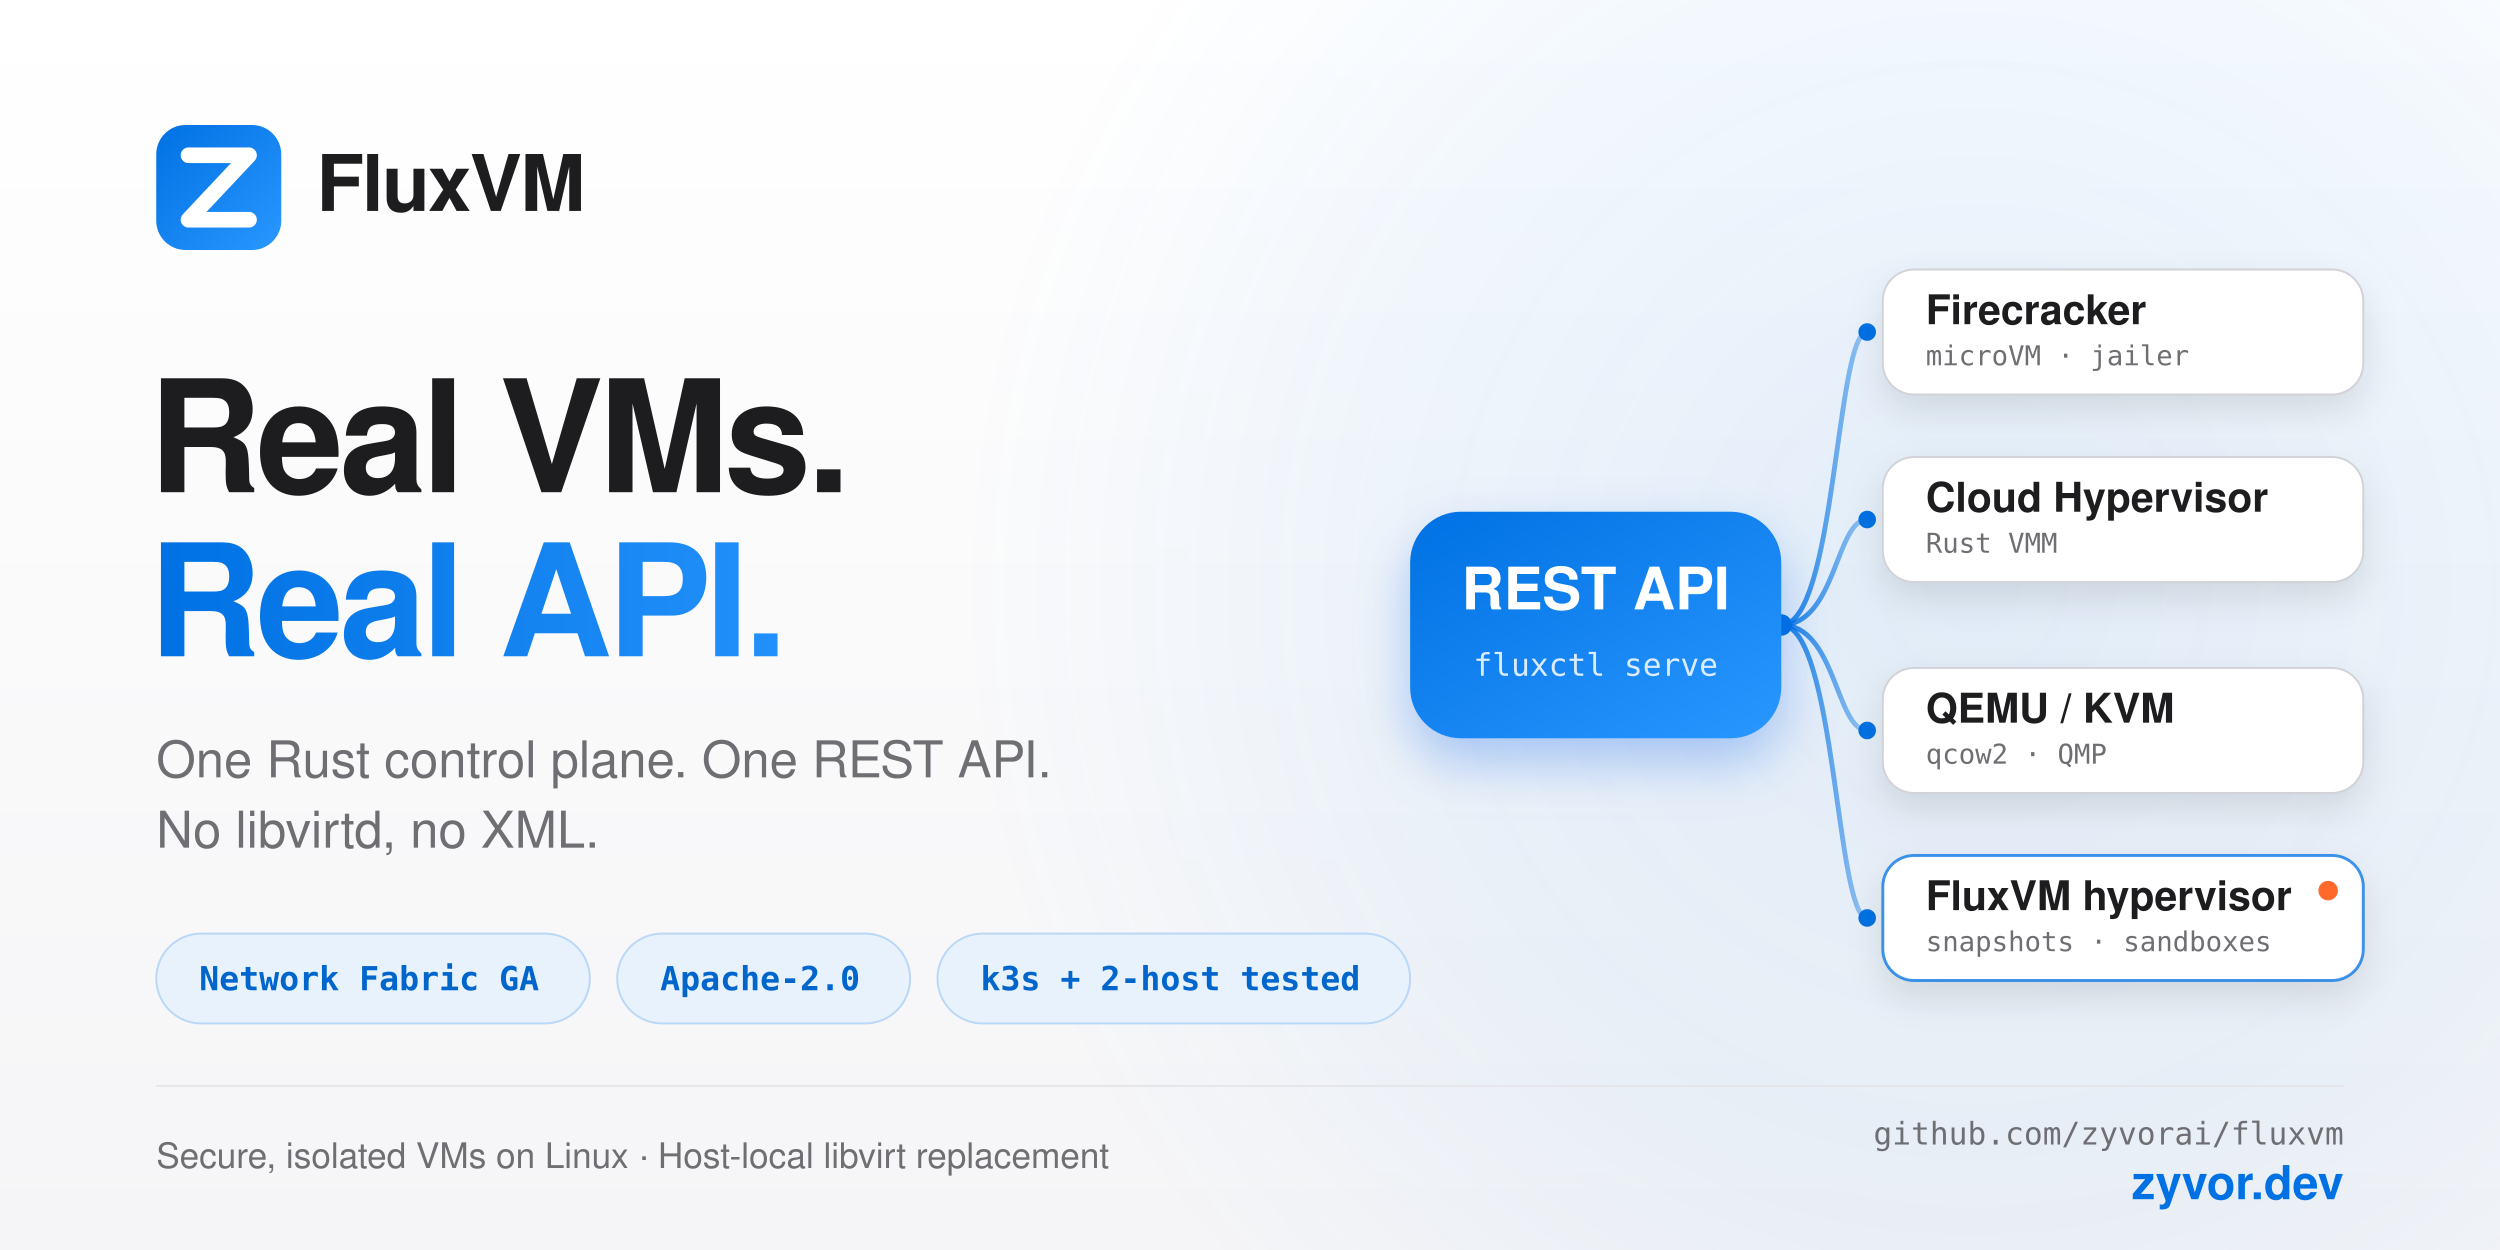
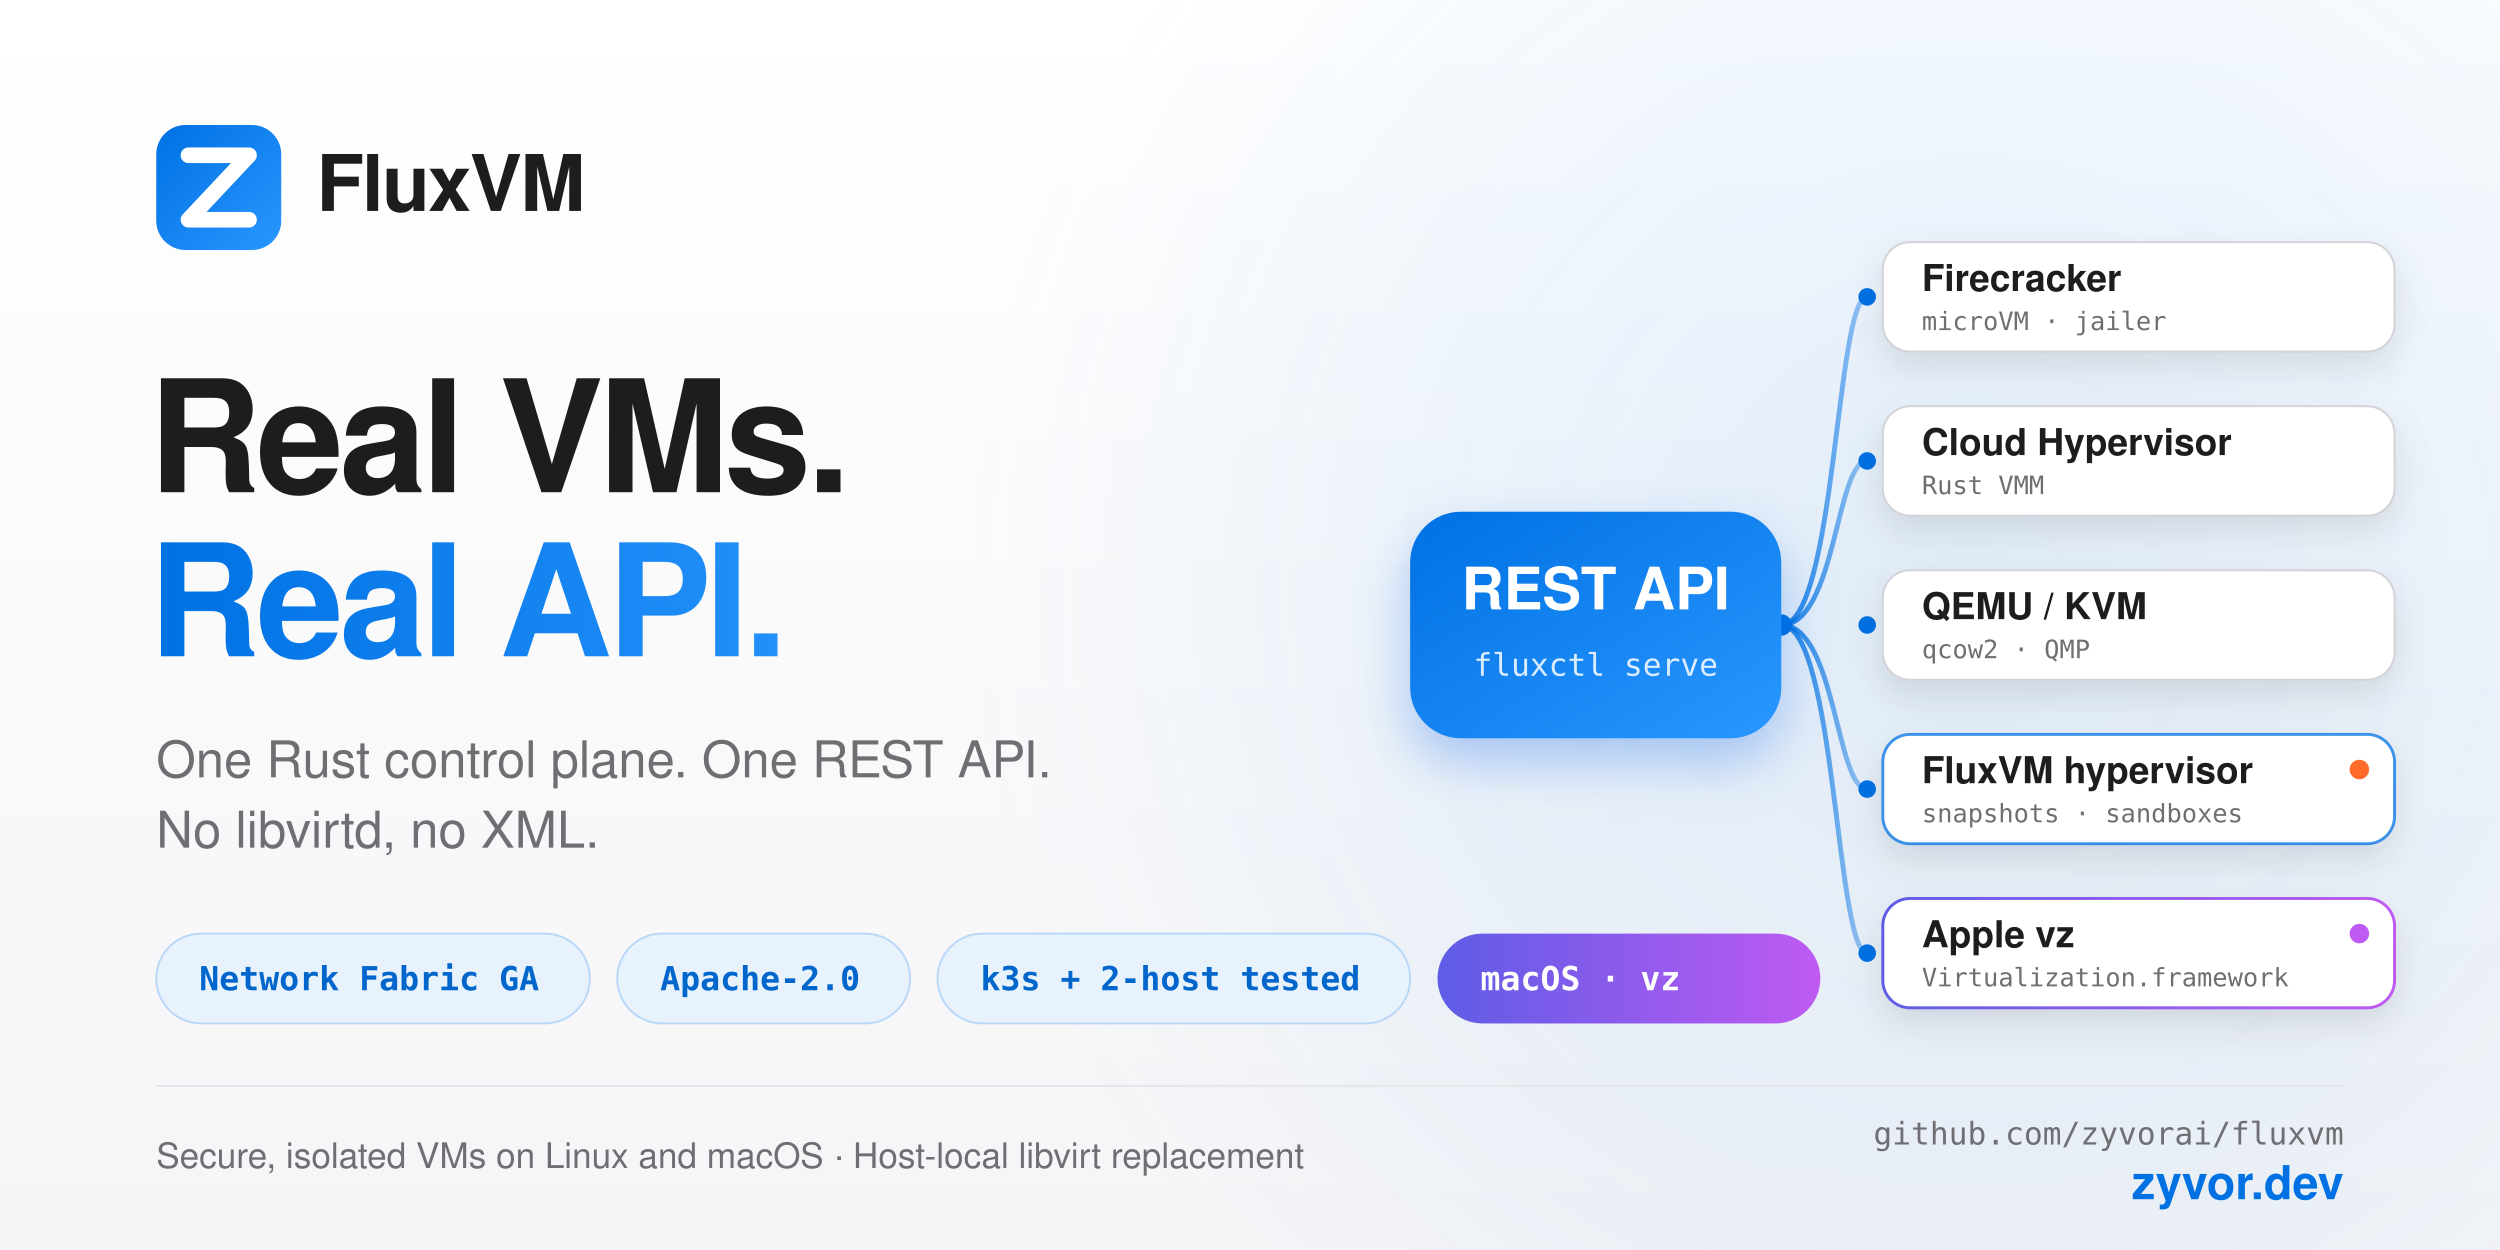
- <svg xmlns="http://www.w3.org/2000/svg" width="1280" height="640" viewBox="0 0 1280 640" role="img" aria-label="FluxVM — Real VMs. Real API. One Rust control plane and one REST API for Firecracker, Cloud Hypervisor, QEMU/KVM and the FluxVM hypervisor. No libvirtd, no XML.">
+ <svg xmlns="http://www.w3.org/2000/svg" width="1280" height="640" viewBox="0 0 1280 640" role="img" aria-label="FluxVM — Real VMs. Real API. One Rust control plane and one REST API for Firecracker, Cloud Hypervisor, QEMU/KVM, the FluxVM hypervisor and Apple Virtualization.framework (vz) on a Mac. No libvirtd, no XML.">
  <defs>
    <linearGradient id="bg" x1="0" y1="0" x2="0" y2="640" gradientUnits="userSpaceOnUse">
      <stop offset="0" stop-color="#ffffff" />
      <stop offset="1" stop-color="#f5f5f7" />
    </linearGradient>
    <radialGradient id="wash" cx="1010" cy="300" r="520" gradientUnits="userSpaceOnUse">
      <stop offset="0" stop-color="#0071e3" stop-opacity="0.10" />
      <stop offset="0.6" stop-color="#0071e3" stop-opacity="0.05" />
      <stop offset="1" stop-color="#0071e3" stop-opacity="0" />
    </radialGradient>
    <linearGradient id="blue" x1="0" y1="0" x2="1" y2="1">
      <stop offset="0" stop-color="#0071e3" />
      <stop offset="1" stop-color="#2997ff" />
    </linearGradient>
    <linearGradient id="blueText" x1="78" y1="0" x2="470" y2="0" gradientUnits="userSpaceOnUse">
      <stop offset="0" stop-color="#0071e3" />
      <stop offset="1" stop-color="#2997ff" />
    </linearGradient>
    <linearGradient id="wire" x1="0" y1="0" x2="1" y2="0">
      <stop offset="0" stop-color="#0071e3" stop-opacity="0.9" />
      <stop offset="1" stop-color="#0071e3" stop-opacity="0.35" />
+     </linearGradient>
+     <linearGradient id="mac" x1="0" y1="0" x2="1" y2="0">
+       <stop offset="0" stop-color="#5e5ce6" />
+       <stop offset="1" stop-color="#bf5af2" />
    </linearGradient>
    <filter id="shadow" x="-20%" y="-30%" width="140%" height="180%" color-interpolation-filters="sRGB">
      <feGaussianBlur in="SourceAlpha" stdDeviation="9" />
      <feOffset dy="8" result="b" />
      <feColorMatrix in="b" type="matrix" values="0 0 0 0 0  0 0 0 0 0  0 0 0 0 0  0 0 0 0.10 0" result="s" />
      <feMerge>
        <feMergeNode in="s" />
        <feMergeNode in="SourceGraphic" />
      </feMerge>
    </filter>
    <filter id="glow" x="-30%" y="-40%" width="160%" height="200%" color-interpolation-filters="sRGB">
      <feGaussianBlur in="SourceAlpha" stdDeviation="14" />
      <feOffset dy="12" result="b" />
      <feColorMatrix in="b" type="matrix" values="0 0 0 0 0.0  0 0 0 0 0.35  0 0 0 0 0.9  0 0 0 0.30 0" result="s" />
      <feMerge>
        <feMergeNode in="s" />
        <feMergeNode in="SourceGraphic" />
      </feMerge>
    </filter>
  </defs>
  <rect width="1280" height="640" fill="url(#bg)" />
  <rect width="1280" height="640" fill="url(#wash)" />
  <rect x="80" y="64" width="64" height="64" rx="15" fill="url(#blue)" />
  <path d="M96.5 79.5 127.5 79.5 96.5 112.5 127.5 112.5" fill="none" stroke="#ffffff" stroke-width="8" stroke-linecap="round" stroke-linejoin="round" />
  <text x="162" y="108" font-family="'Helvetica Neue',Helvetica,Arial,sans-serif" font-size="40" font-weight="700" fill="#1d1d1f" letter-spacing="-0.8">FluxVM</text>
  <text font-family="'Helvetica Neue',Helvetica,Arial,sans-serif" font-size="80" font-weight="700" letter-spacing="-2.4">
    <tspan x="76" y="252" fill="#1d1d1f">Real VMs.</tspan>
    <tspan x="76" y="336" fill="url(#blueText)">Real API.</tspan>
  </text>
  <g font-family="'Helvetica Neue',Helvetica,Arial,sans-serif" font-size="26" fill="#6e6e73">
    <text x="80" y="398">One Rust control plane. One REST API.</text>
    <text x="80" y="434">No libvirtd, no XML.</text>
  </g>
  <g font-family="'Menlo','JetBrains Mono',monospace" font-size="17" font-weight="700" fill="#0066cc">
    <rect x="80" y="478" width="222" height="46" rx="23" fill="#e8f2fd" stroke="#b9d7f7" />
    <text x="102" y="507">Network Fabric GA</text>
    <rect x="316" y="478" width="150" height="46" rx="23" fill="#e8f2fd" stroke="#b9d7f7" />
    <text x="338" y="507">Apache-2.0</text>
    <rect x="480" y="478" width="242" height="46" rx="23" fill="#e8f2fd" stroke="#b9d7f7" />
    <text x="502" y="507">k3s + 2-host tested</text>
+     <rect x="736" y="478" width="196" height="46" rx="23" fill="url(#mac)" />
+     <text x="758" y="507" fill="#ffffff">macOS · vz</text>
  </g>
  <g>
    <g fill="none" stroke="url(#wire)" stroke-width="2.5" stroke-linecap="round">
-       <path d="M912 320 C 940 320, 940 170, 956 170" />
-       <path d="M912 320 C 940 320, 940 266, 956 266" />
-       <path d="M912 320 C 940 320, 940 374, 956 374" />
-       <path d="M912 320 C 940 320, 940 470, 956 470" />
+       <path d="M912 320 C 940 320, 940 152, 956 152" />
+       <path d="M912 320 C 940 320, 940 236, 956 236" />
+       <path d="M912 320 C 940 320, 940 320, 956 320" />
+       <path d="M912 320 C 940 320, 940 404, 956 404" />
+       <path d="M912 320 C 940 320, 940 488, 956 488" />
    </g>
    <g fill="#0071e3">
      <circle cx="912" cy="320" r="5.5" />
-       <circle cx="956" cy="170" r="4.5" />
-       <circle cx="956" cy="266" r="4.5" />
-       <circle cx="956" cy="374" r="4.5" />
-       <circle cx="956" cy="470" r="4.5" />
+       <circle cx="956" cy="152" r="4.5" />
+       <circle cx="956" cy="236" r="4.5" />
+       <circle cx="956" cy="320" r="4.5" />
+       <circle cx="956" cy="404" r="4.5" />
+       <circle cx="956" cy="488" r="4.5" />
    </g>
    <rect x="722" y="262" width="190" height="116" rx="26" fill="url(#blue)" filter="url(#glow)" />
    <text x="817" y="312" text-anchor="middle" font-family="'Helvetica Neue',Helvetica,Arial,sans-serif" font-size="30" font-weight="700" fill="#ffffff">REST API</text>
    <text x="817" y="346" text-anchor="middle" font-family="'Menlo','JetBrains Mono',monospace" font-size="16" fill="#dcecff">fluxctl serve</text>
    <g font-family="'Helvetica Neue',Helvetica,Arial,sans-serif">
-       <rect x="964" y="138" width="246" height="64" rx="16" fill="#ffffff" stroke="#d2d2d7" filter="url(#shadow)" />
-       <text x="986" y="166" font-size="21" font-weight="700" fill="#1d1d1f">Firecracker</text>
-       <text x="986" y="187" font-size="14" font-family="'Menlo',monospace" fill="#6e6e73">microVM · jailer</text>
-       <rect x="964" y="234" width="246" height="64" rx="16" fill="#ffffff" stroke="#d2d2d7" filter="url(#shadow)" />
-       <text x="986" y="262" font-size="21" font-weight="700" fill="#1d1d1f">Cloud Hypervisor</text>
-       <text x="986" y="283" font-size="14" font-family="'Menlo',monospace" fill="#6e6e73">Rust VMM</text>
-       <rect x="964" y="342" width="246" height="64" rx="16" fill="#ffffff" stroke="#d2d2d7" filter="url(#shadow)" />
-       <text x="986" y="370" font-size="21" font-weight="700" fill="#1d1d1f">QEMU / KVM</text>
-       <text x="986" y="391" font-size="14" font-family="'Menlo',monospace" fill="#6e6e73">qcow2 · QMP</text>
-       <rect x="964" y="438" width="246" height="64" rx="16" fill="#ffffff" stroke="#0071e3" stroke-opacity="0.75" stroke-width="1.5" filter="url(#shadow)" />
-       <text x="986" y="466" font-size="21" font-weight="700" fill="#1d1d1f">FluxVM hypervisor</text>
-       <text x="986" y="487" font-size="14" font-family="'Menlo',monospace" fill="#6e6e73">snapshots · sandboxes</text>
-       <circle cx="1192" cy="456" r="5" fill="#ff6a2a" />
+       <rect x="964" y="124" width="262" height="56" rx="14" fill="#ffffff" stroke="#d2d2d7" filter="url(#shadow)" />
+       <text x="984" y="149" font-size="19" font-weight="700" fill="#1d1d1f">Firecracker</text>
+       <text x="984" y="169" font-size="13" font-family="'Menlo',monospace" fill="#6e6e73">microVM · jailer</text>
+       <rect x="964" y="208" width="262" height="56" rx="14" fill="#ffffff" stroke="#d2d2d7" filter="url(#shadow)" />
+       <text x="984" y="233" font-size="19" font-weight="700" fill="#1d1d1f">Cloud Hypervisor</text>
+       <text x="984" y="253" font-size="13" font-family="'Menlo',monospace" fill="#6e6e73">Rust VMM</text>
+       <rect x="964" y="292" width="262" height="56" rx="14" fill="#ffffff" stroke="#d2d2d7" filter="url(#shadow)" />
+       <text x="984" y="317" font-size="19" font-weight="700" fill="#1d1d1f">QEMU / KVM</text>
+       <text x="984" y="337" font-size="13" font-family="'Menlo',monospace" fill="#6e6e73">qcow2 · QMP</text>
+       <rect x="964" y="376" width="262" height="56" rx="14" fill="#ffffff" stroke="#0071e3" stroke-opacity="0.75" stroke-width="1.5" filter="url(#shadow)" />
+       <text x="984" y="401" font-size="19" font-weight="700" fill="#1d1d1f">FluxVM hypervisor</text>
+       <text x="984" y="421" font-size="13" font-family="'Menlo',monospace" fill="#6e6e73">snapshots · sandboxes</text>
+       <circle cx="1208" cy="394" r="5" fill="#ff6a2a" />
+       <rect x="964" y="460" width="262" height="56" rx="14" fill="#ffffff" stroke="url(#mac)" stroke-width="1.5" filter="url(#shadow)" />
+       <text x="984" y="485" font-size="19" font-weight="700" fill="#1d1d1f">Apple vz</text>
+       <text x="984" y="505" font-size="13" font-family="'Menlo',monospace" fill="#6e6e73">Virtualization.framework</text>
+       <circle cx="1208" cy="478" r="5" fill="#bf5af2" />
    </g>
  </g>
  <line x1="80" y1="556" x2="1200" y2="556" stroke="#e5e5ea" stroke-width="1" />
-   <text x="80" y="598" font-family="'Helvetica Neue',Helvetica,Arial,sans-serif" font-size="18" fill="#6e6e73">Secure, isolated VMs on Linux · Host-local libvirt replacement</text>
+   <text x="80" y="598" font-family="'Helvetica Neue',Helvetica,Arial,sans-serif" font-size="18" fill="#6e6e73">Secure, isolated VMs on Linux and macOS · Host-local libvirt replacement</text>
  <text x="1200" y="586" text-anchor="end" font-family="'Menlo','JetBrains Mono',monospace" font-size="16" fill="#6e6e73">github.com/zyvorai/fluxvm</text>
  <text x="1200" y="614" text-anchor="end" font-family="'Helvetica Neue',Helvetica,Arial,sans-serif" font-size="24" font-weight="700" fill="#0071e3">zyvor.dev</text>
</svg>
